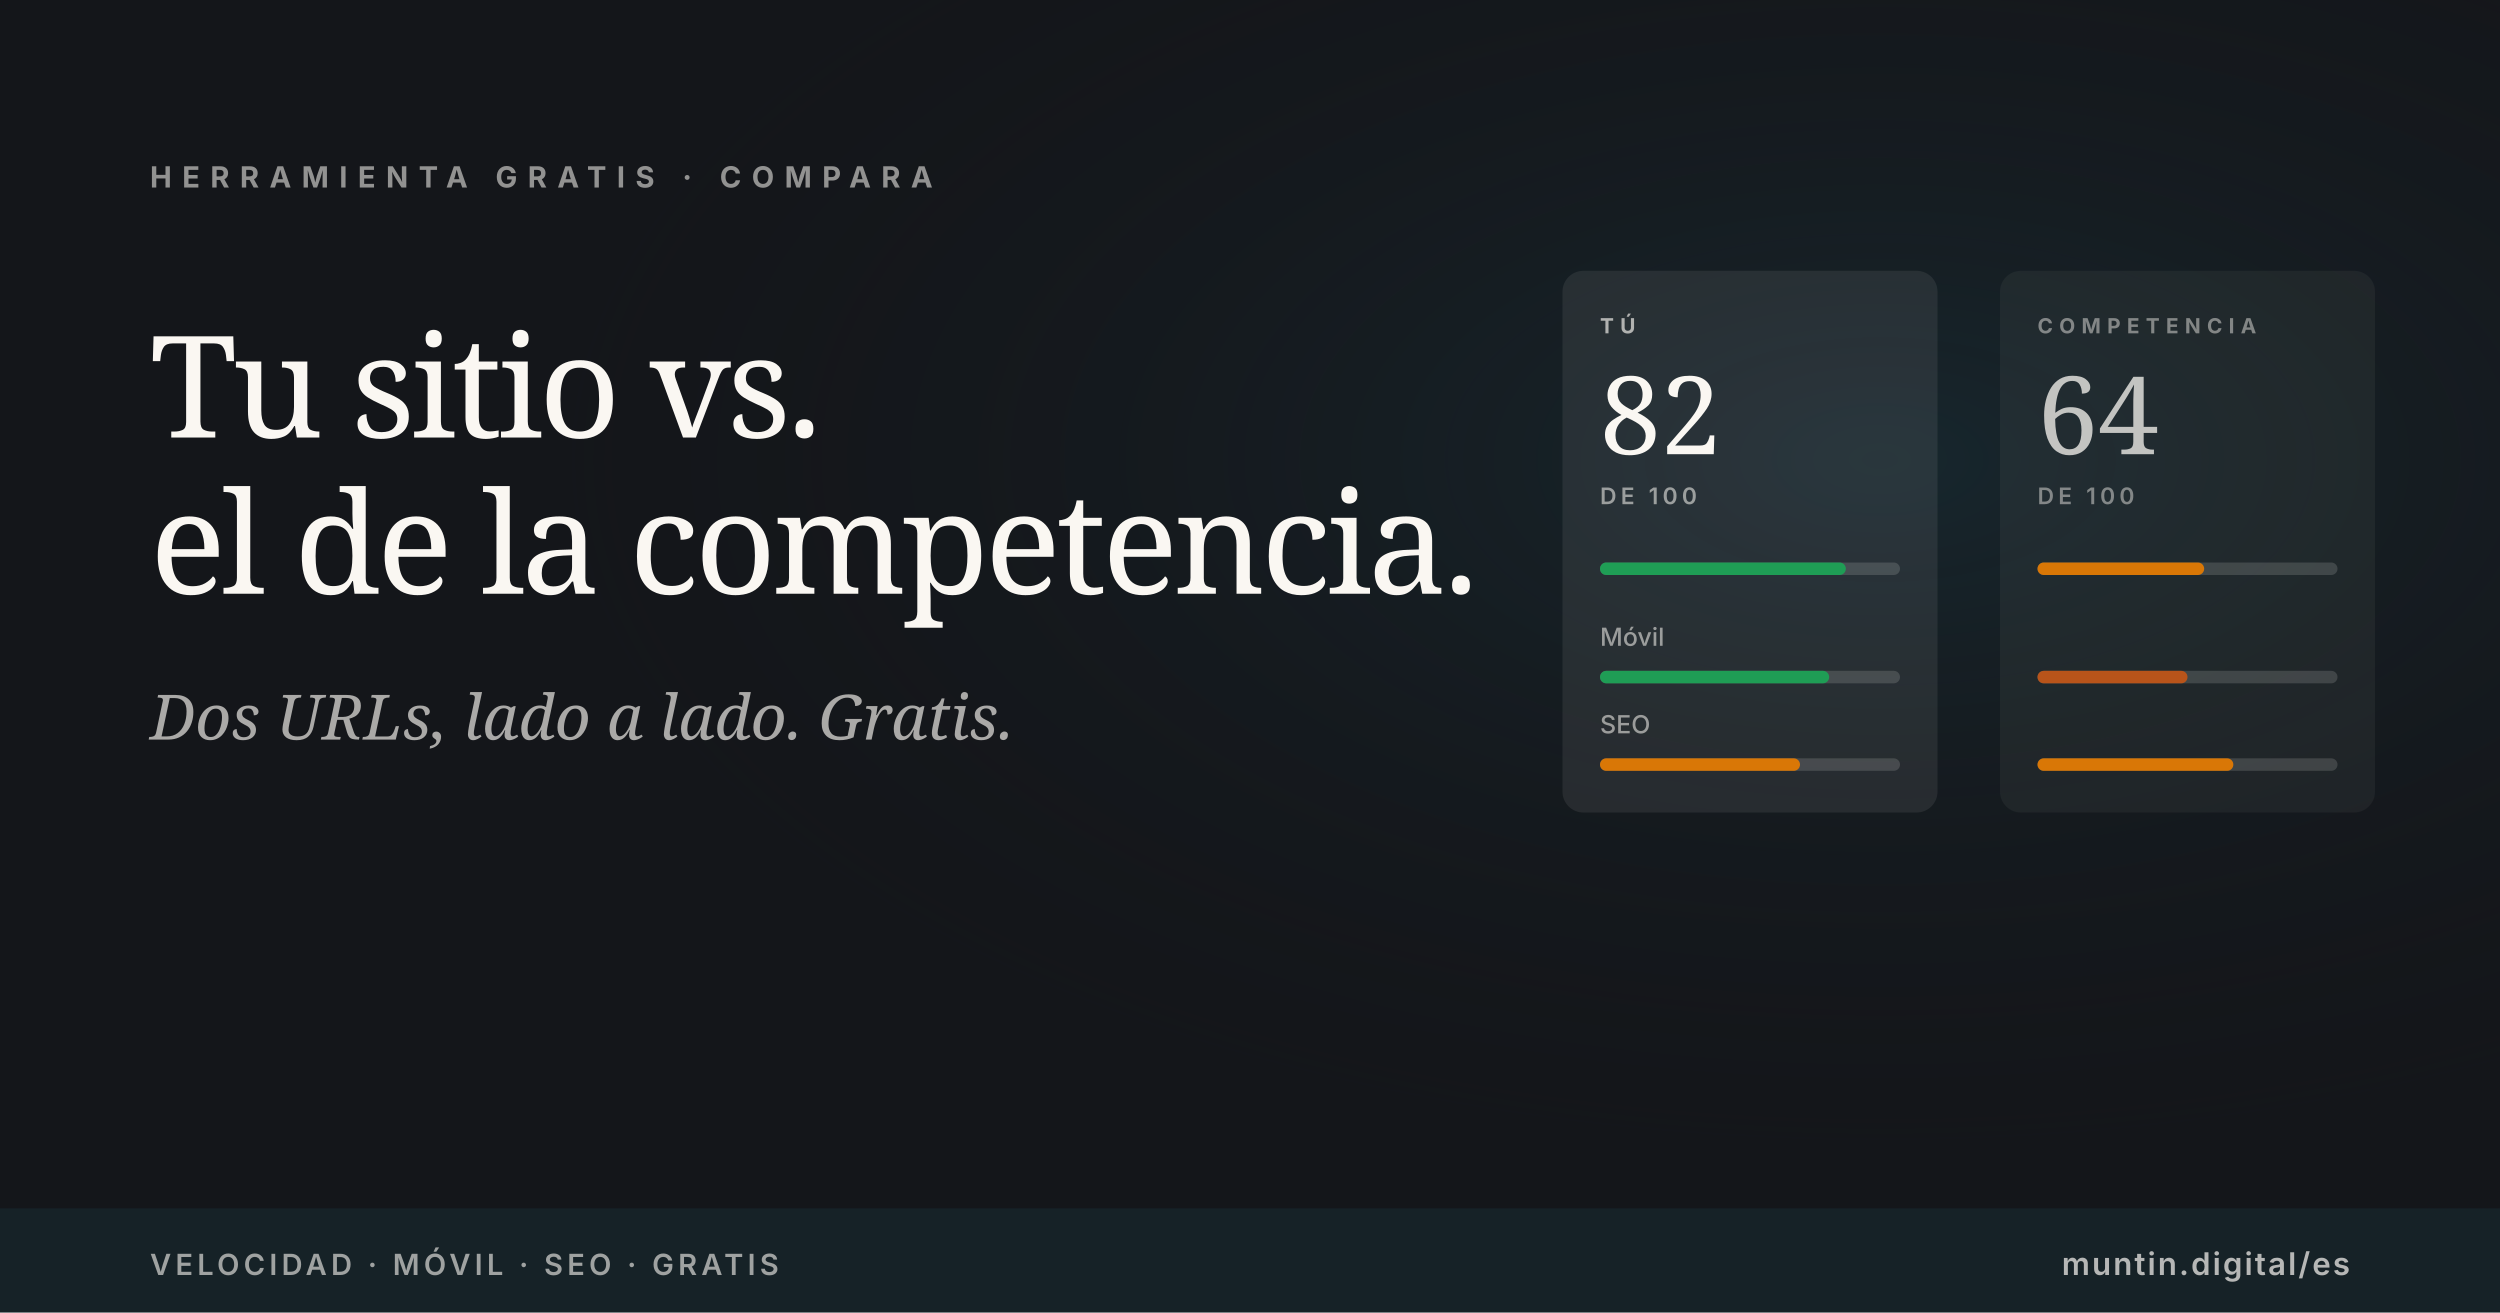
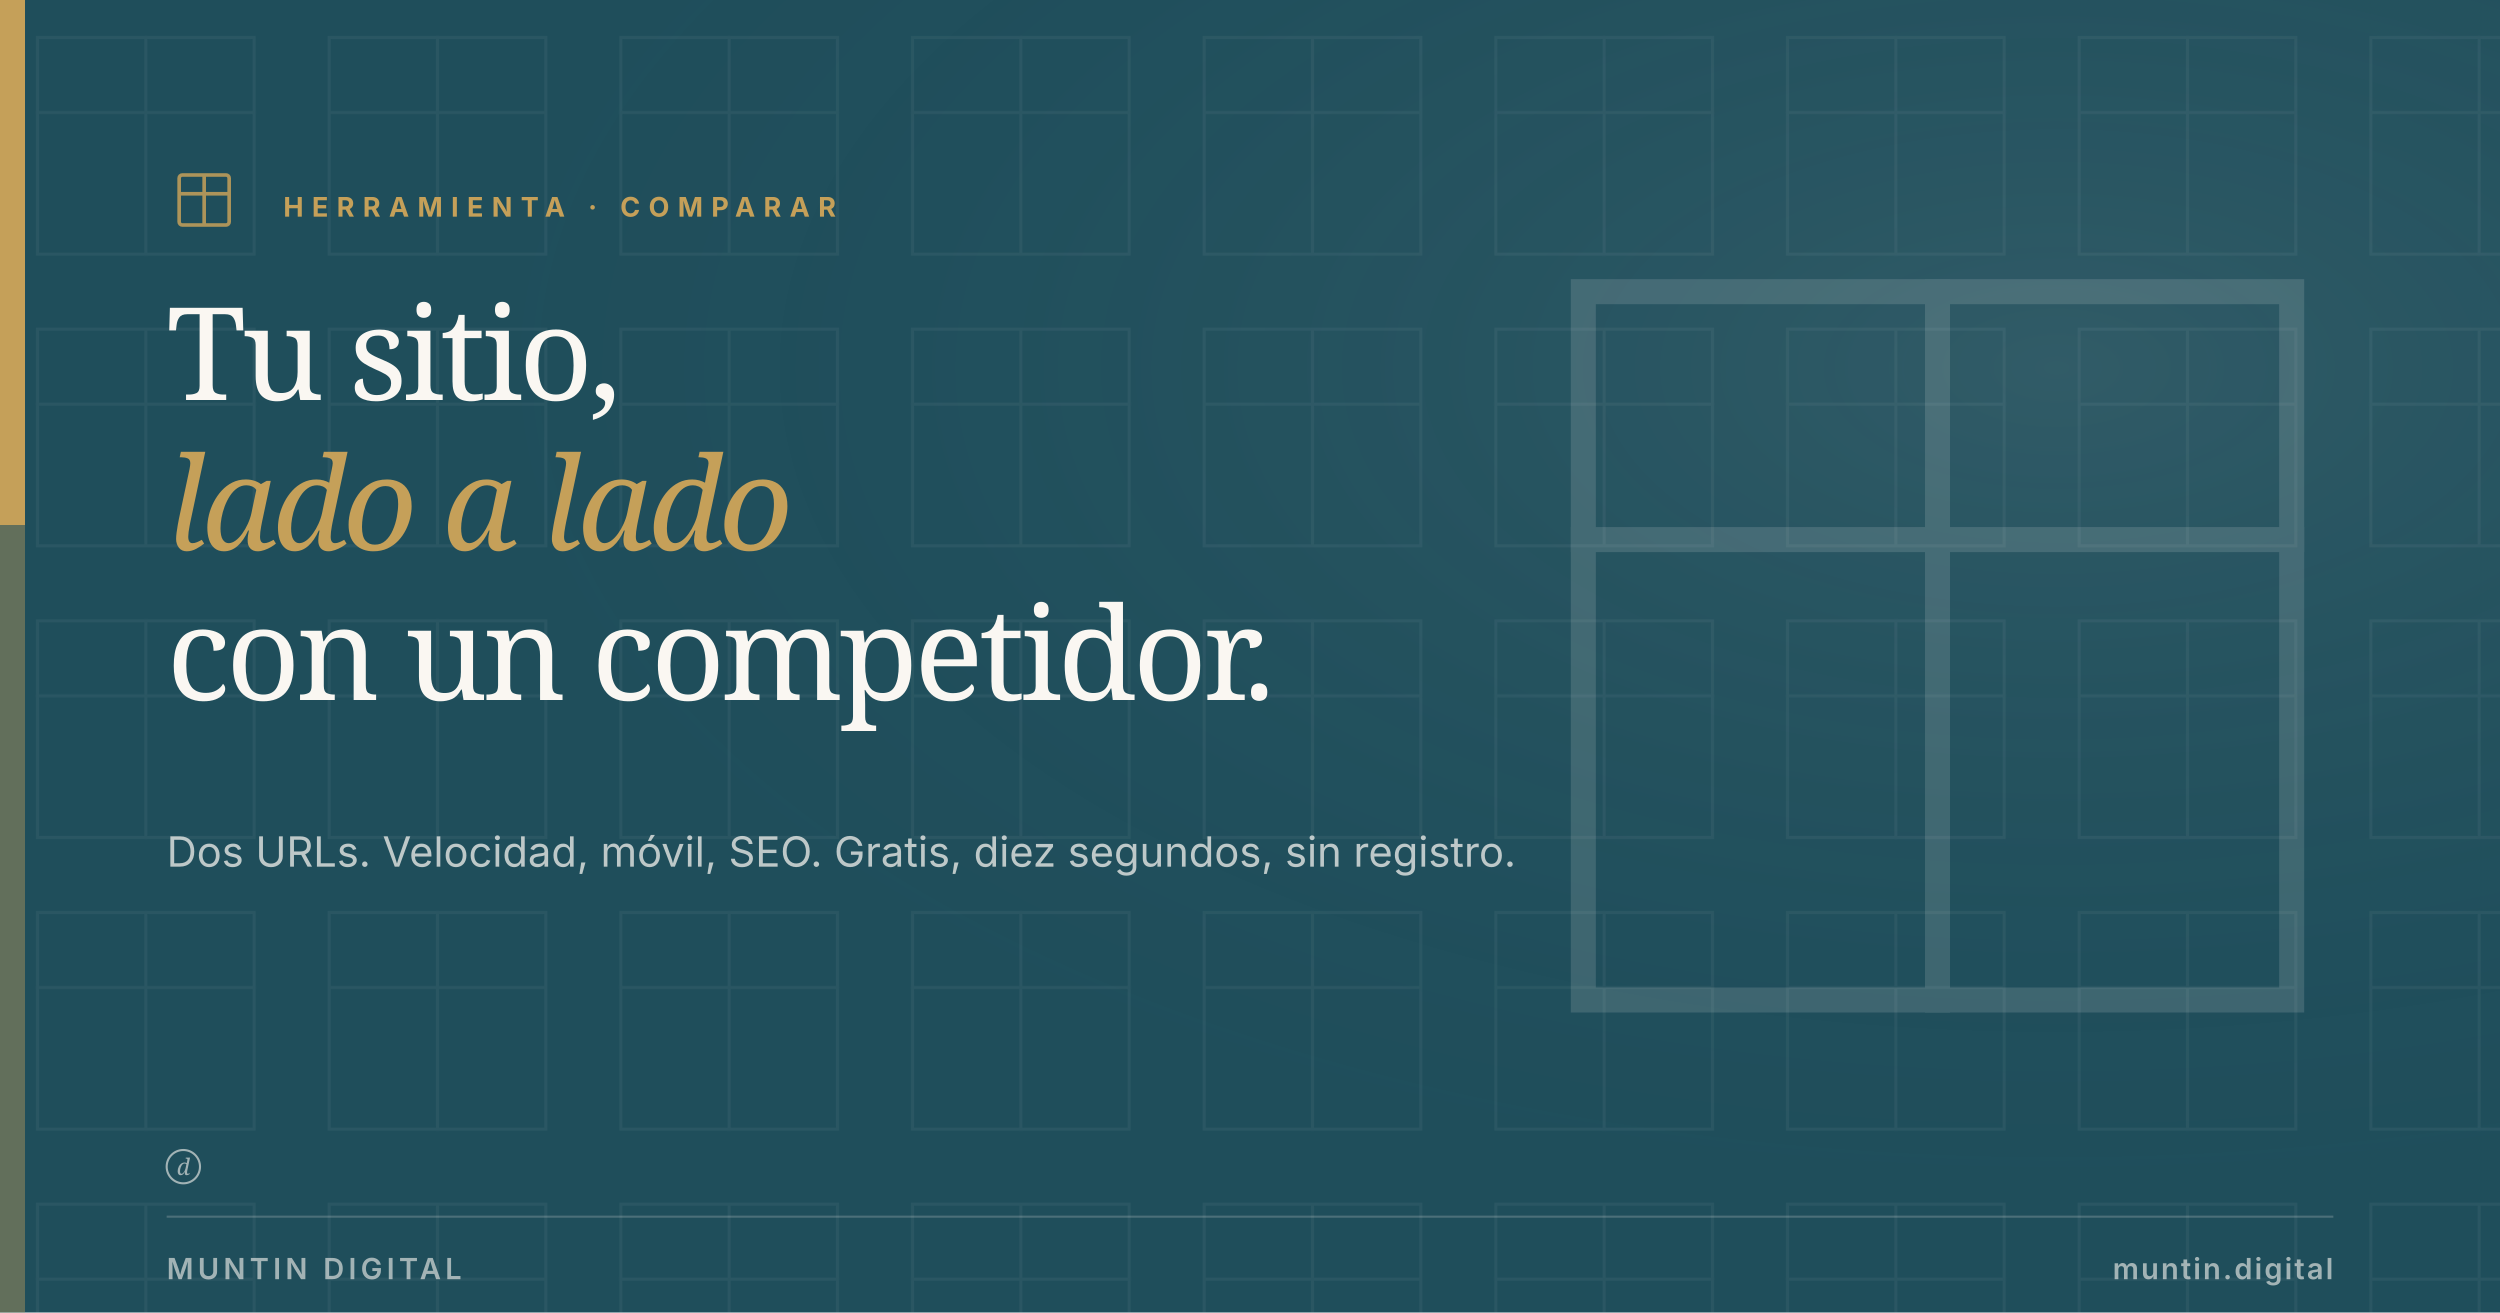
<svg xmlns="http://www.w3.org/2000/svg" viewBox="0 0 1200 630" width="1200" height="630">
-   <rect width="1200" height="630" fill="#14161A" />
  <defs>
-     <radialGradient id="cmpglow-es" cx="75%" cy="35%" r="55%">
-       <stop offset="0%" stop-color="#1F4E5B" stop-opacity="0.3" />
-       <stop offset="100%" stop-color="#14161A" stop-opacity="0" />
+     <radialGradient id="toolglow" cx="82%" cy="28%" r="65%">
+       <stop offset="0%" stop-color="#FAF7F2" stop-opacity="0.08" />
+       <stop offset="100%" stop-color="#1F4E5B" stop-opacity="0" />
    </radialGradient>
  </defs>
-   <rect width="1200" height="630" fill="url(#cmpglow-es)" />
-   <text x="72" y="90" font-family="Inter, Arial, sans-serif" font-size="14" font-weight="700" fill="#FAF7F2" letter-spacing="5" opacity="0.55">HERRAMIENTA GRATIS · COMPARA</text>
-   <text x="72" y="210" font-family="Fraunces, Georgia, serif" font-size="68" font-weight="500" fill="#FAF7F2" letter-spacing="-2">Tu sitio vs.</text>
-   <text x="72" y="285" font-family="Fraunces, Georgia, serif" font-size="68" font-weight="500" fill="#FAF7F2" letter-spacing="-2">el de la competencia.</text>
-   <text x="72" y="355" font-family="Fraunces, Georgia, serif" font-style="italic" font-size="30" font-weight="400" fill="#FAF7F2" opacity="0.65">Dos URLs, lado a lado. Gratis.</text>
-   <g transform="translate(750, 130)" font-family="Inter, Arial, sans-serif">
-     <rect x="0" y="0" width="180" height="260" rx="10" fill="#FAF7F2" opacity="0.08" />
-     <text x="18" y="30" font-size="10" font-weight="700" fill="#FAF7F2" letter-spacing="3" opacity="0.65">TÚ</text>
-     <text x="18" y="88" font-family="Fraunces, Georgia, serif" font-size="52" font-weight="500" fill="#FAF7F2">82</text>
-     <text x="18" y="112" font-size="11" font-weight="600" fill="#FAF7F2" opacity="0.55" letter-spacing="2">DE 100</text>
-     <rect x="18" y="140" width="144" height="6" rx="3" fill="#FAF7F2" opacity="0.15" />
-     <rect x="18" y="140" width="118" height="6" rx="3" fill="#1f9d55" />
-     <text x="18" y="180" font-size="12" font-weight="500" fill="#FAF7F2" opacity="0.55">Móvil</text>
-     <rect x="18" y="192" width="144" height="6" rx="3" fill="#FAF7F2" opacity="0.15" />
-     <rect x="18" y="192" width="110" height="6" rx="3" fill="#1f9d55" />
-     <text x="18" y="222" font-size="12" font-weight="500" fill="#FAF7F2" opacity="0.55">SEO</text>
-     <rect x="18" y="234" width="144" height="6" rx="3" fill="#FAF7F2" opacity="0.15" />
-     <rect x="18" y="234" width="96" height="6" rx="3" fill="#d97706" />
+   <rect width="1200" height="630" fill="#1F4E5B" />
+   <defs>
+     <pattern id="muntinField" x="0" y="0" width="140" height="140" patternUnits="userSpaceOnUse">
+       <g transform="translate(18, 18)" fill="none" stroke="#FAF7F2" stroke-width="1.5" stroke-linecap="square" stroke-linejoin="miter">
+         <rect x="0" y="0" width="104" height="104" />
+         <line x1="52" y1="0" x2="52" y2="104" />
+         <line x1="0" y1="36" x2="104" y2="36" />
+       </g>
+     </pattern>
+   </defs>
+   <rect width="1200" height="630" fill="url(#muntinField)" opacity="0.05" />
+   <rect width="1200" height="630" fill="url(#toolglow)" />
+   <rect x="0" y="0" width="12" height="252" fill="#C5A059" />
+   <rect x="0" y="252" width="12" height="378" fill="#C5A059" opacity="0.4" />
+   <g transform="translate(80, 78) scale(1.5)" fill="none" stroke="#C5A059" stroke-width="1.167" stroke-linecap="round" stroke-linejoin="round" color="#C5A059" opacity="0.85">
+     <rect x="4" y="4" width="16" height="16" rx="1" />
+     <line x1="12" y1="4.5" x2="12" y2="19.5" />
+     <line x1="4.5" y1="10" x2="19.5" y2="10" />
  </g>
-   <g transform="translate(960, 130)" font-family="Inter, Arial, sans-serif">
-     <rect x="0" y="0" width="180" height="260" rx="10" fill="#FAF7F2" opacity="0.05" />
-     <text x="18" y="30" font-size="10" font-weight="700" fill="#FAF7F2" letter-spacing="3" opacity="0.45">COMPETENCIA</text>
-     <text x="18" y="88" font-family="Fraunces, Georgia, serif" font-size="52" font-weight="500" fill="#FAF7F2" opacity="0.75">64</text>
-     <text x="18" y="112" font-size="11" font-weight="600" fill="#FAF7F2" opacity="0.45" letter-spacing="2">DE 100</text>
-     <rect x="18" y="140" width="144" height="6" rx="3" fill="#FAF7F2" opacity="0.15" />
-     <rect x="18" y="140" width="80" height="6" rx="3" fill="#d97706" />
-     <rect x="18" y="192" width="144" height="6" rx="3" fill="#FAF7F2" opacity="0.15" />
-     <rect x="18" y="192" width="72" height="6" rx="3" fill="#B8541A" />
-     <rect x="18" y="234" width="144" height="6" rx="3" fill="#FAF7F2" opacity="0.15" />
-     <rect x="18" y="234" width="94" height="6" rx="3" fill="#d97706" />
+   <text x="136" y="104" font-family="Inter, Arial, sans-serif" font-size="13" font-weight="700" letter-spacing="4" fill="#C5A059">HERRAMIENTA · COMPARAR</text>
+   <text x="80" y="192" font-family="Fraunces, Georgia, serif" font-size="62" font-weight="500" letter-spacing="-2" fill="#FAF7F2">Tu sitio,</text>
+   <text x="80" y="264" font-family="Fraunces, Georgia, serif" font-style="italic" font-size="62" font-weight="400" letter-spacing="-2" fill="#C5A059">lado a lado</text>
+   <text x="80" y="336" font-family="Fraunces, Georgia, serif" font-size="62" font-weight="500" letter-spacing="-2" fill="#FAF7F2">con un competidor.</text>
+   <text x="80" y="416" font-family="Inter, Arial, sans-serif" font-size="20" font-weight="400" fill="#FAF7F2" opacity="0.72">Dos URLs. Velocidad, móvil, SEO. Gratis, diez segundos, sin registro.</text>
+   <g transform="translate(760, 140)" stroke="#FAF7F2" stroke-width="12" stroke-linecap="square" stroke-linejoin="miter" fill="none" opacity="0.14">
+     <rect x="0" y="0" width="340" height="340" />
+     <line x1="170" y1="0" x2="170" y2="340" />
+     <line x1="0" y1="119" x2="340" y2="119" />
  </g>
-   <rect y="580" width="1200" height="50" fill="#1F4E5B" opacity="0.2" />
-   <text x="72" y="612" font-family="Inter, Arial, sans-serif" font-size="14" font-weight="600" fill="#FAF7F2" letter-spacing="2" opacity="0.6">VELOCIDAD · MÓVIL · SEO · GRATIS</text>
-   <text x="1128" y="612" text-anchor="end" font-family="Inter, Arial, sans-serif" font-size="15" font-weight="600" fill="#FAF7F2" letter-spacing="1" opacity="0.7">muntin.digital/es</text>
+   <g transform="translate(80, 552)" fill="#FAF7F2" opacity="0.6">
+     <circle cx="8" cy="8" r="8" fill="none" stroke="#FAF7F2" stroke-width="1" />
+     <text x="8" y="12" text-anchor="middle" font-family="Fraunces, Georgia, serif" font-style="italic" font-size="11" font-weight="500" fill="#FAF7F2">d</text>
+   </g>
+   <line x1="80" y1="584" x2="1120" y2="584" stroke="rgba(250,247,242,0.2)" stroke-width="1" />
+   <text x="80" y="614" font-family="Inter, Arial, sans-serif" font-size="14" font-weight="600" letter-spacing="2" fill="rgba(250,247,242,0.6)">MUNTIN DIGITAL</text>
+   <text x="1120" y="614" text-anchor="end" font-family="Inter, Arial, sans-serif" font-size="14" font-weight="600" letter-spacing="1" fill="rgba(250,247,242,0.6)">muntin.digital</text>
</svg>
